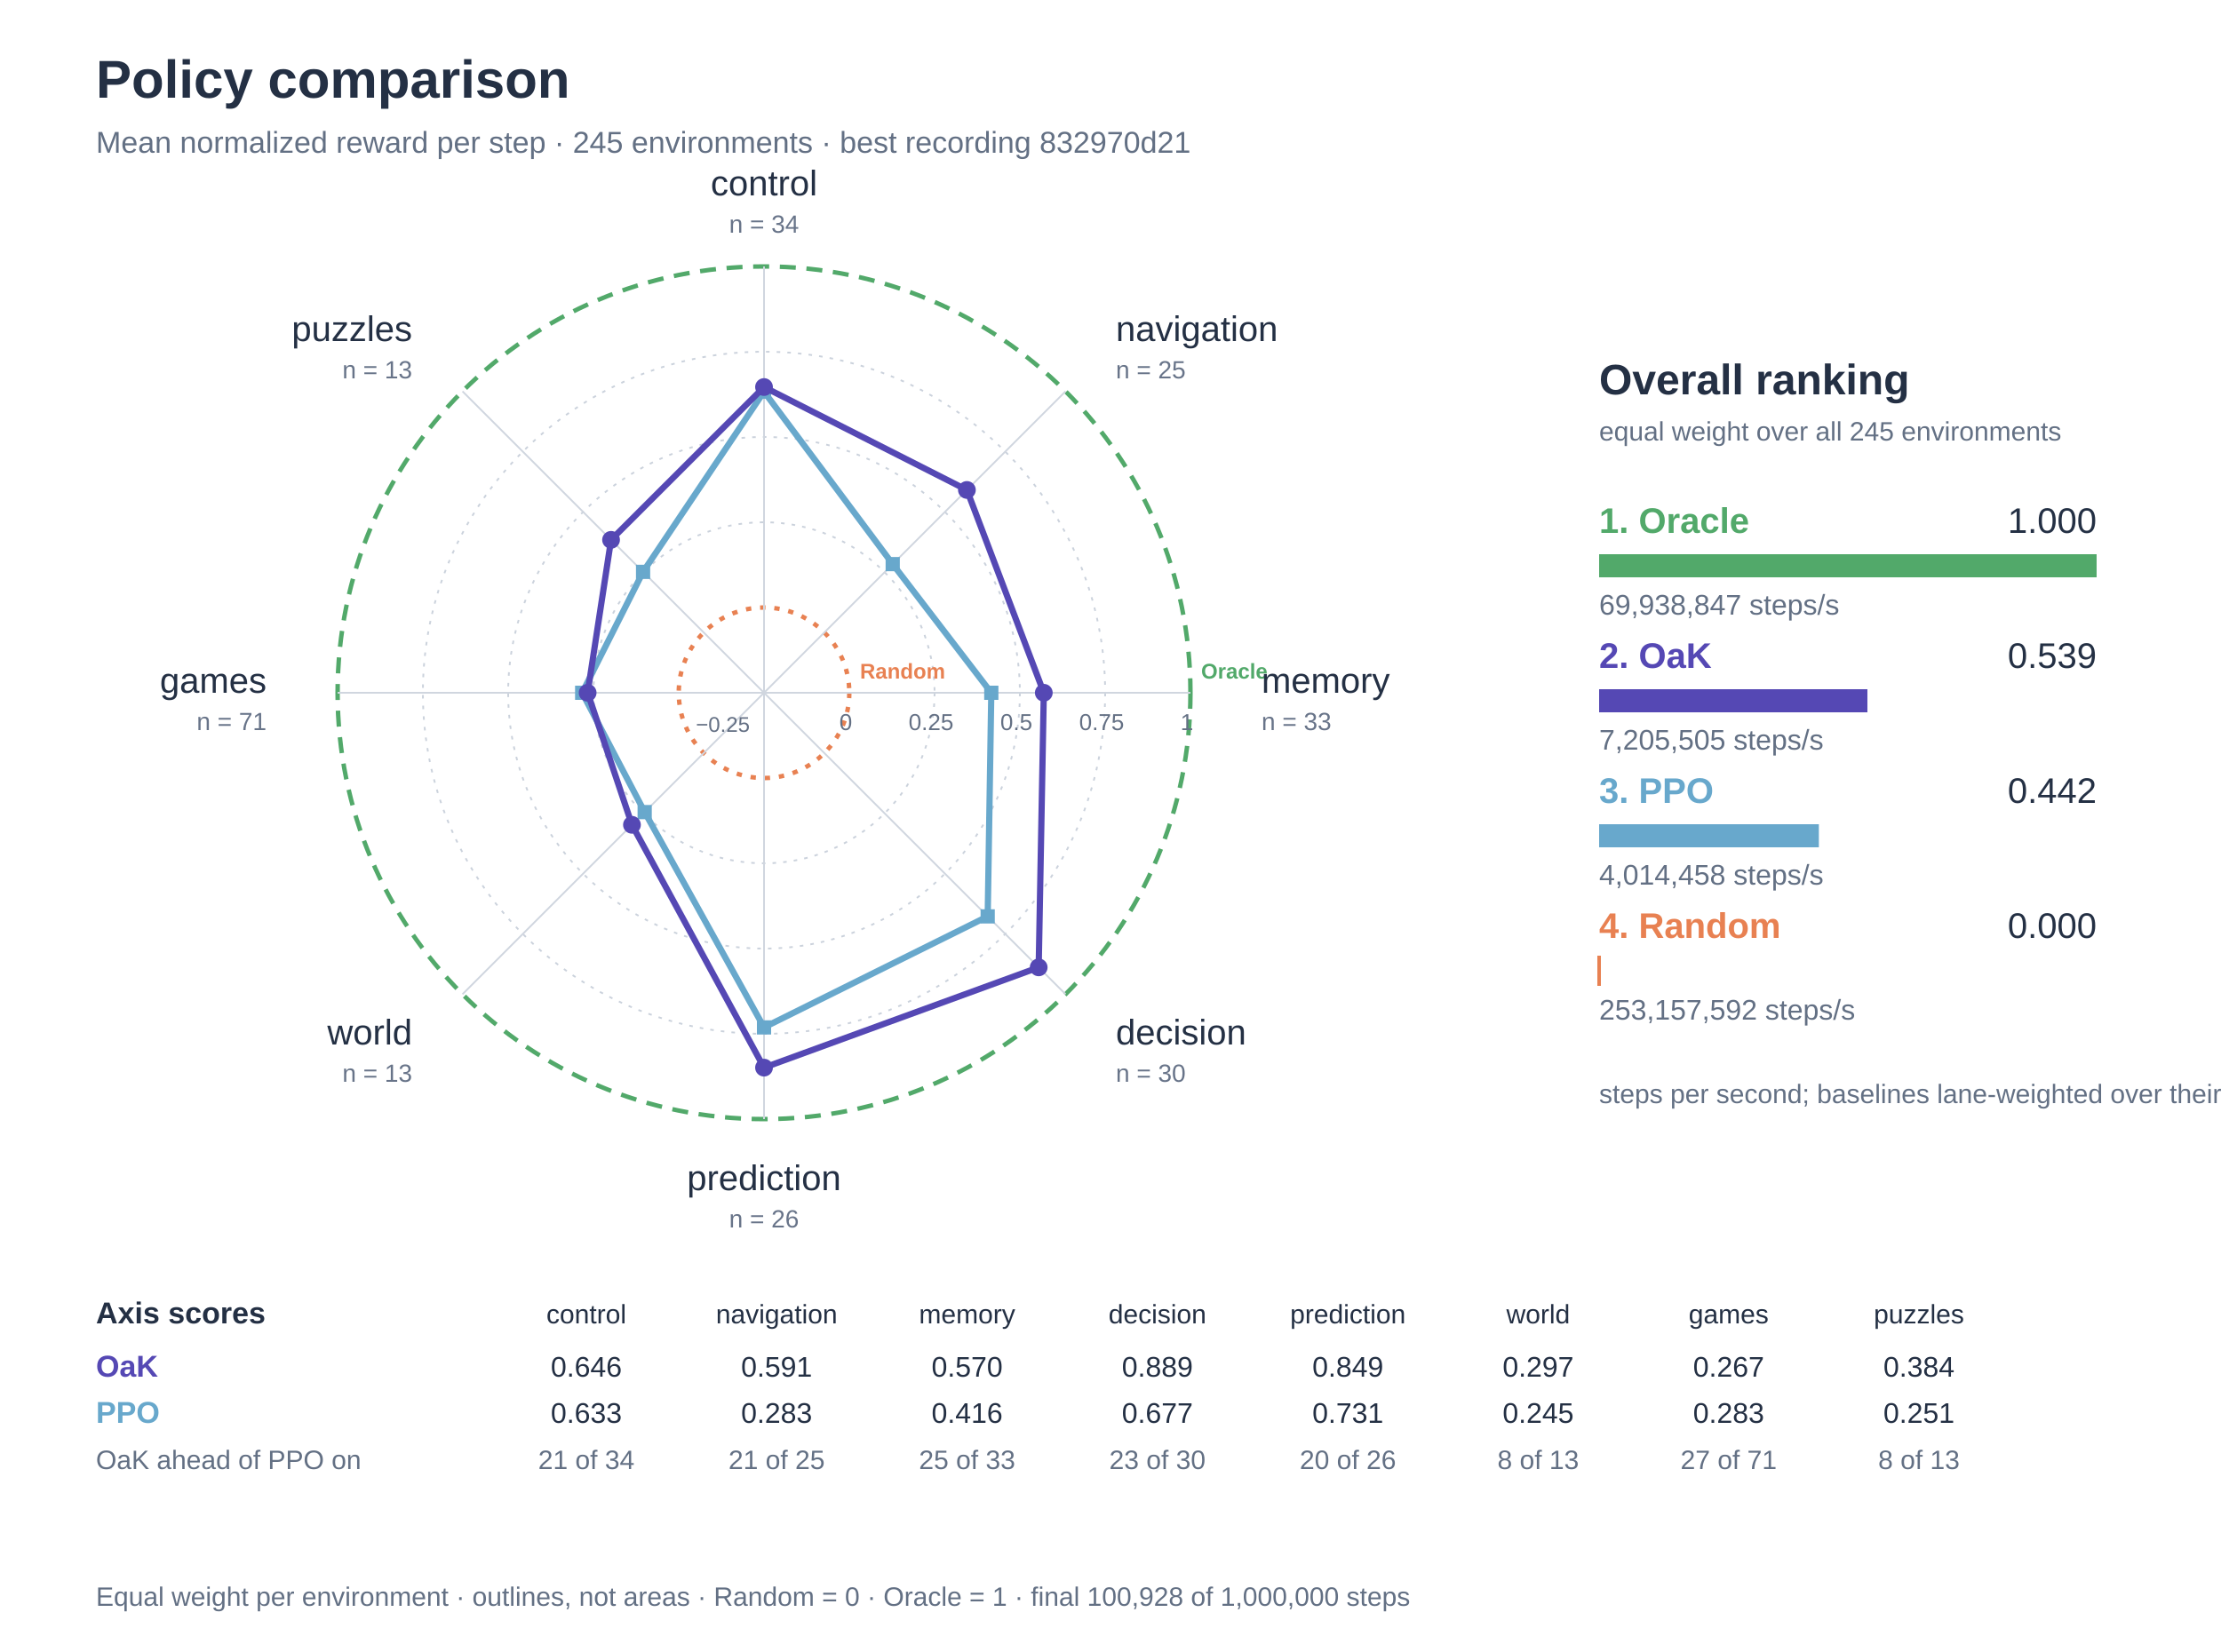
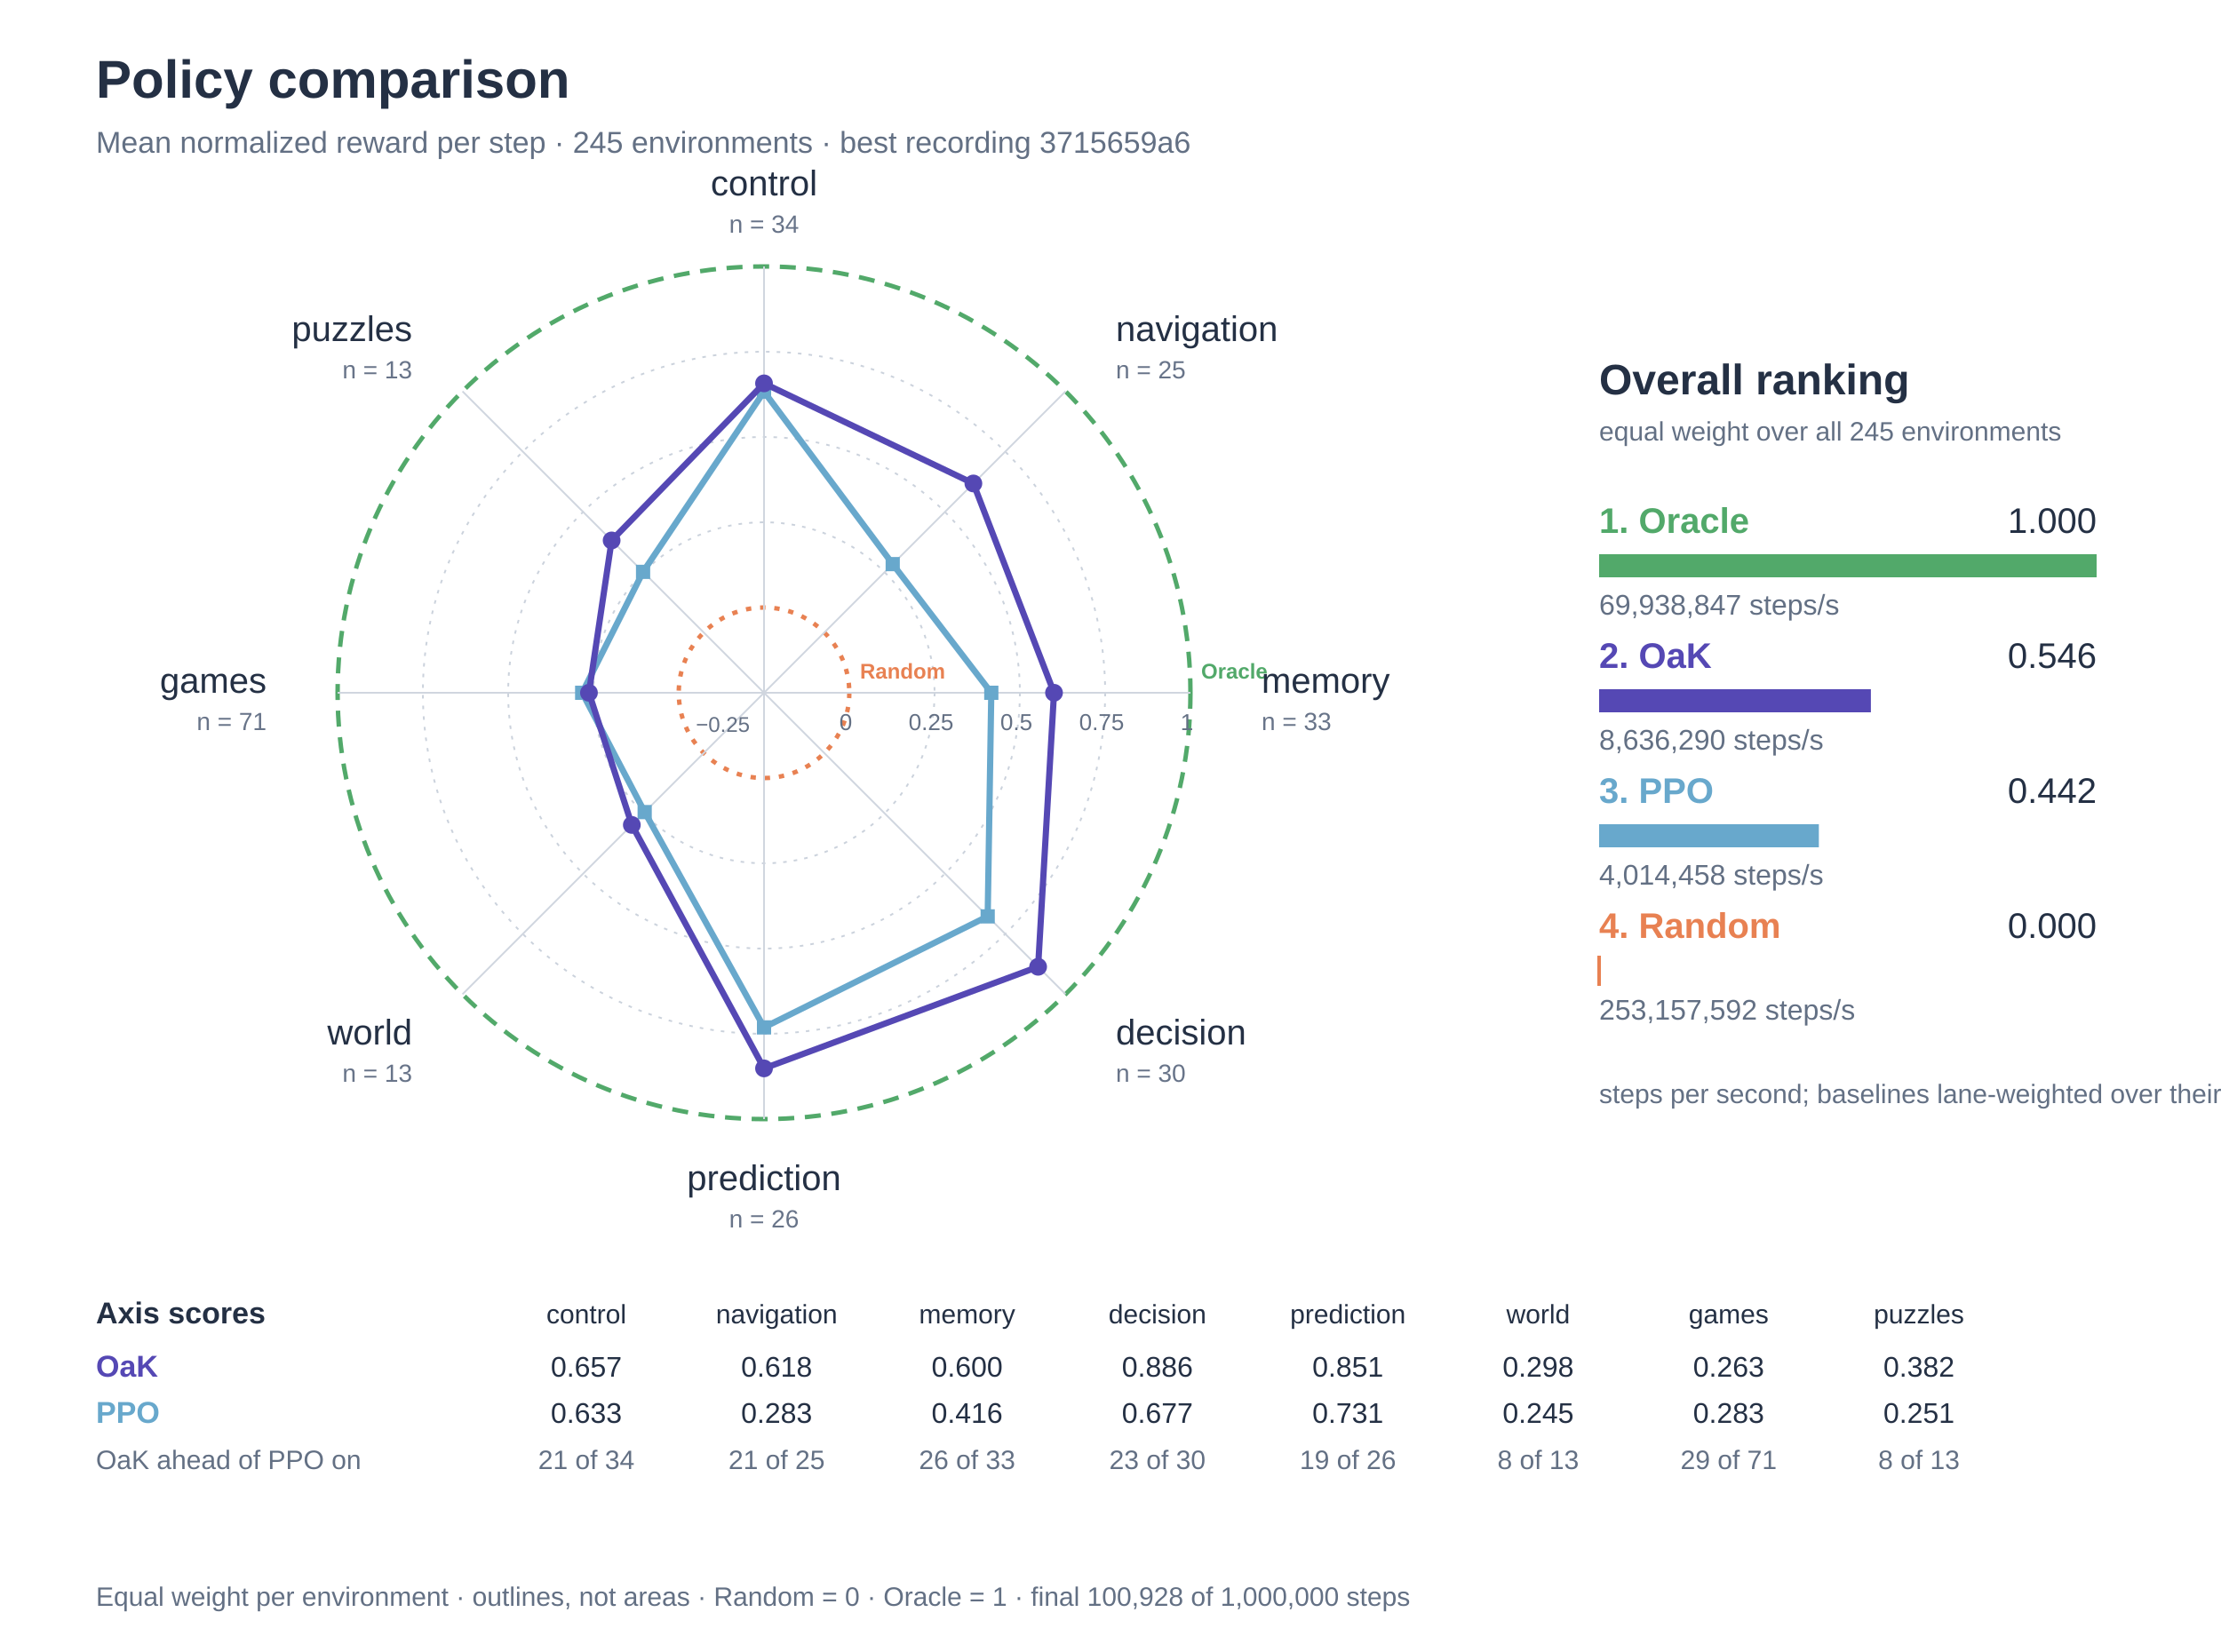
<svg xmlns="http://www.w3.org/2000/svg" width="1250" height="930" viewBox="0 0 1250 930" role="img" aria-labelledby="title desc">
  <rect width="1250" height="930" fill="#ffffff" />
  <g font-family="Arial, Helvetica, sans-serif" fill="#243044">
    <text x="54.0" y="55.0" font-size="30" fill="#243044" text-anchor="start" font-weight="600">Policy comparison</text>
-     <text x="54.0" y="86.0" font-size="17" fill="#637084" text-anchor="start" font-weight="400">Mean normalized reward per step · 245 environments · best recording 832970d21</text>
+     <text x="54.0" y="86.0" font-size="17" fill="#637084" text-anchor="start" font-weight="400">Mean normalized reward per step · 245 environments · best recording 3715659a6</text>
    <circle cx="430" cy="390" r="96.0" fill="none" stroke="#cbd2dc" stroke-width="1" stroke-dasharray="2 4" />
    <circle cx="430" cy="390" r="144.0" fill="none" stroke="#cbd2dc" stroke-width="1" stroke-dasharray="2 4" />
    <circle cx="430" cy="390" r="192.0" fill="none" stroke="#cbd2dc" stroke-width="1" stroke-dasharray="2 4" />
    <circle cx="430" cy="390" r="48.0" fill="none" stroke="#e88152" stroke-width="2.5" stroke-dasharray="3 5" />
    <circle cx="430" cy="390" r="240.0" fill="none" stroke="#52a96a" stroke-width="2.5" stroke-dasharray="9 6" />
    <path d="M 430 390 L 430.00 150.00" stroke="#d0d6df" stroke-width="1" />
    <path d="M 430 390 L 599.71 220.29" stroke="#d0d6df" stroke-width="1" />
    <path d="M 430 390 L 670.00 390.00" stroke="#d0d6df" stroke-width="1" />
    <path d="M 430 390 L 599.71 559.71" stroke="#d0d6df" stroke-width="1" />
    <path d="M 430 390 L 430.00 630.00" stroke="#d0d6df" stroke-width="1" />
    <path d="M 430 390 L 260.29 559.71" stroke="#d0d6df" stroke-width="1" />
    <path d="M 430 390 L 190.00 390.00" stroke="#d0d6df" stroke-width="1" />
    <path d="M 430 390 L 260.29 220.29" stroke="#d0d6df" stroke-width="1" />
    <polygon points="430.00,220.48 502.43,317.57 557.91,390.00 555.88,515.88 430.00,578.38 362.83,457.17 327.65,390.00 361.93,321.93" fill="none" stroke="#68a8cc" stroke-width="3.5" stroke-linejoin="round" />
    <rect x="426.00" y="216.48" width="8" height="8" fill="#68a8cc" />
    <rect x="498.43" y="313.57" width="8" height="8" fill="#68a8cc" />
    <rect x="553.91" y="386.00" width="8" height="8" fill="#68a8cc" />
    <rect x="551.88" y="511.88" width="8" height="8" fill="#68a8cc" />
    <rect x="426.00" y="574.38" width="8" height="8" fill="#68a8cc" />
    <rect x="358.83" y="453.17" width="8" height="8" fill="#68a8cc" />
    <rect x="323.65" y="386.00" width="8" height="8" fill="#68a8cc" />
    <rect x="357.93" y="317.93" width="8" height="8" fill="#68a8cc" />
-     <polygon points="430.00,217.88 544.18,275.82 587.46,390.00 584.58,544.58 430.00,601.03 355.67,464.33 330.73,390.00 343.91,303.91" fill="none" stroke="#5548b4" stroke-width="3.5" stroke-linejoin="round" />
-     <circle cx="430.00" cy="217.88" r="5" fill="#5548b4" />
-     <circle cx="544.18" cy="275.82" r="5" fill="#5548b4" />
-     <circle cx="587.46" cy="390.00" r="5" fill="#5548b4" />
-     <circle cx="584.58" cy="544.58" r="5" fill="#5548b4" />
-     <circle cx="430.00" cy="601.03" r="5" fill="#5548b4" />
-     <circle cx="355.67" cy="464.33" r="5" fill="#5548b4" />
-     <circle cx="330.73" cy="390.00" r="5" fill="#5548b4" />
-     <circle cx="343.91" cy="303.91" r="5" fill="#5548b4" />
+     <polygon points="430.00,215.82 547.83,272.17 593.21,390.00 584.26,544.26 430.00,601.46 355.60,464.40 331.47,390.00 344.24,304.24" fill="none" stroke="#5548b4" stroke-width="3.5" stroke-linejoin="round" />
+     <circle cx="430.00" cy="215.82" r="5" fill="#5548b4" />
+     <circle cx="547.83" cy="272.17" r="5" fill="#5548b4" />
+     <circle cx="593.21" cy="390.00" r="5" fill="#5548b4" />
+     <circle cx="584.26" cy="544.26" r="5" fill="#5548b4" />
+     <circle cx="430.00" cy="601.46" r="5" fill="#5548b4" />
+     <circle cx="355.60" cy="464.40" r="5" fill="#5548b4" />
+     <circle cx="331.47" cy="390.00" r="5" fill="#5548b4" />
+     <circle cx="344.24" cy="304.24" r="5" fill="#5548b4" />
    <text x="476.0" y="411.0" font-size="13" fill="#647084" text-anchor="middle" font-weight="400">0</text>
    <text x="524.0" y="411.0" font-size="13" fill="#647084" text-anchor="middle" font-weight="400">0.25</text>
    <text x="572.0" y="411.0" font-size="13" fill="#647084" text-anchor="middle" font-weight="400">0.5</text>
    <text x="620.0" y="411.0" font-size="13" fill="#647084" text-anchor="middle" font-weight="400">0.75</text>
    <text x="668.0" y="411.0" font-size="13" fill="#647084" text-anchor="middle" font-weight="400">1</text>
    <text x="422.0" y="412.0" font-size="12" fill="#647084" text-anchor="end" font-weight="400">−0.25</text>
    <text x="484.0" y="382.0" font-size="12" fill="#e88152" text-anchor="start" font-weight="600">Random</text>
    <text x="676.0" y="382.0" font-size="12" fill="#52a96a" text-anchor="start" font-weight="600">Oracle</text>
    <text x="430.0" y="110.0" font-size="20" fill="#243044" text-anchor="middle" font-weight="400">control</text>
    <text x="430.0" y="131.0" font-size="14" fill="#687489" text-anchor="middle" font-weight="400">n = 34</text>
    <text x="628.0" y="192.0" font-size="20" fill="#243044" text-anchor="start" font-weight="400">navigation</text>
    <text x="628.0" y="213.0" font-size="14" fill="#687489" text-anchor="start" font-weight="400">n = 25</text>
    <text x="710.0" y="390.0" font-size="20" fill="#243044" text-anchor="start" font-weight="400">memory</text>
    <text x="710.0" y="411.0" font-size="14" fill="#687489" text-anchor="start" font-weight="400">n = 33</text>
    <text x="628.0" y="588.0" font-size="20" fill="#243044" text-anchor="start" font-weight="400">decision</text>
    <text x="628.0" y="609.0" font-size="14" fill="#687489" text-anchor="start" font-weight="400">n = 30</text>
    <text x="430.0" y="670.0" font-size="20" fill="#243044" text-anchor="middle" font-weight="400">prediction</text>
    <text x="430.0" y="691.0" font-size="14" fill="#687489" text-anchor="middle" font-weight="400">n = 26</text>
    <text x="232.0" y="588.0" font-size="20" fill="#243044" text-anchor="end" font-weight="400">world</text>
    <text x="232.0" y="609.0" font-size="14" fill="#687489" text-anchor="end" font-weight="400">n = 13</text>
    <text x="150.0" y="390.0" font-size="20" fill="#243044" text-anchor="end" font-weight="400">games</text>
    <text x="150.0" y="411.0" font-size="14" fill="#687489" text-anchor="end" font-weight="400">n = 71</text>
    <text x="232.0" y="192.0" font-size="20" fill="#243044" text-anchor="end" font-weight="400">puzzles</text>
    <text x="232.0" y="213.0" font-size="14" fill="#687489" text-anchor="end" font-weight="400">n = 13</text>
    <text x="900.0" y="222.0" font-size="24" fill="#243044" text-anchor="start" font-weight="600">Overall ranking</text>
    <text x="900.0" y="248.0" font-size="15" fill="#637084" text-anchor="start" font-weight="400">equal weight over all 245 environments</text>
    <text x="900.0" y="300.0" font-size="20" fill="#52a96a" text-anchor="start" font-weight="600">1. Oracle</text>
    <text x="1180.0" y="300.0" font-size="20" fill="#243044" text-anchor="end" font-weight="400">1.000</text>
    <rect x="900" y="312" width="280.00" height="13" fill="#52a96a" />
    <text x="900.0" y="346.0" font-size="16" fill="#637084" text-anchor="start" font-weight="400">69,938,847 steps/s</text>
    <text x="900.0" y="376.0" font-size="20" fill="#5548b4" text-anchor="start" font-weight="600">2. OaK</text>
-     <text x="1180.0" y="376.0" font-size="20" fill="#243044" text-anchor="end" font-weight="400">0.539</text>
-     <rect x="900" y="388" width="151.00" height="13" fill="#5548b4" />
-     <text x="900.0" y="422.0" font-size="16" fill="#637084" text-anchor="start" font-weight="400">7,205,505 steps/s</text>
+     <text x="1180.0" y="376.0" font-size="20" fill="#243044" text-anchor="end" font-weight="400">0.546</text>
+     <rect x="900" y="388" width="152.95" height="13" fill="#5548b4" />
+     <text x="900.0" y="422.0" font-size="16" fill="#637084" text-anchor="start" font-weight="400">8,636,290 steps/s</text>
    <text x="900.0" y="452.0" font-size="20" fill="#68a8cc" text-anchor="start" font-weight="600">3. PPO</text>
    <text x="1180.0" y="452.0" font-size="20" fill="#243044" text-anchor="end" font-weight="400">0.442</text>
    <rect x="900" y="464" width="123.67" height="13" fill="#68a8cc" />
    <text x="900.0" y="498.0" font-size="16" fill="#637084" text-anchor="start" font-weight="400">4,014,458 steps/s</text>
    <text x="900.0" y="528.0" font-size="20" fill="#e88152" text-anchor="start" font-weight="600">4. Random</text>
    <text x="1180.0" y="528.0" font-size="20" fill="#243044" text-anchor="end" font-weight="400">0.000</text>
    <path d="M 900 538 v 17" stroke="#e88152" stroke-width="2" />
    <text x="900.0" y="574.0" font-size="16" fill="#637084" text-anchor="start" font-weight="400">253,157,592 steps/s</text>
    <text x="900.0" y="621.0" font-size="15" fill="#637084" text-anchor="start" font-weight="400">steps per second; baselines lane-weighted over their recordings</text>
    <text x="54.0" y="745.0" font-size="17" fill="#243044" text-anchor="start" font-weight="600">Axis scores</text>
    <text x="330.0" y="745.0" font-size="15" fill="#243044" text-anchor="middle" font-weight="400">control</text>
    <text x="437.1" y="745.0" font-size="15" fill="#243044" text-anchor="middle" font-weight="400">navigation</text>
    <text x="544.3" y="745.0" font-size="15" fill="#243044" text-anchor="middle" font-weight="400">memory</text>
    <text x="651.4" y="745.0" font-size="15" fill="#243044" text-anchor="middle" font-weight="400">decision</text>
    <text x="758.6" y="745.0" font-size="15" fill="#243044" text-anchor="middle" font-weight="400">prediction</text>
    <text x="865.7" y="745.0" font-size="15" fill="#243044" text-anchor="middle" font-weight="400">world</text>
    <text x="972.9" y="745.0" font-size="15" fill="#243044" text-anchor="middle" font-weight="400">games</text>
    <text x="1080.0" y="745.0" font-size="15" fill="#243044" text-anchor="middle" font-weight="400">puzzles</text>
    <text x="54.0" y="775.0" font-size="17" fill="#5548b4" text-anchor="start" font-weight="600">OaK</text>
-     <text x="330.0" y="775.0" font-size="16" fill="#243044" text-anchor="middle" font-weight="400">0.646</text>
-     <text x="437.1" y="775.0" font-size="16" fill="#243044" text-anchor="middle" font-weight="400">0.591</text>
-     <text x="544.3" y="775.0" font-size="16" fill="#243044" text-anchor="middle" font-weight="400">0.570</text>
-     <text x="651.4" y="775.0" font-size="16" fill="#243044" text-anchor="middle" font-weight="400">0.889</text>
-     <text x="758.6" y="775.0" font-size="16" fill="#243044" text-anchor="middle" font-weight="400">0.849</text>
-     <text x="865.7" y="775.0" font-size="16" fill="#243044" text-anchor="middle" font-weight="400">0.297</text>
-     <text x="972.9" y="775.0" font-size="16" fill="#243044" text-anchor="middle" font-weight="400">0.267</text>
-     <text x="1080.0" y="775.0" font-size="16" fill="#243044" text-anchor="middle" font-weight="400">0.384</text>
+     <text x="330.0" y="775.0" font-size="16" fill="#243044" text-anchor="middle" font-weight="400">0.657</text>
+     <text x="437.1" y="775.0" font-size="16" fill="#243044" text-anchor="middle" font-weight="400">0.618</text>
+     <text x="544.3" y="775.0" font-size="16" fill="#243044" text-anchor="middle" font-weight="400">0.600</text>
+     <text x="651.4" y="775.0" font-size="16" fill="#243044" text-anchor="middle" font-weight="400">0.886</text>
+     <text x="758.6" y="775.0" font-size="16" fill="#243044" text-anchor="middle" font-weight="400">0.851</text>
+     <text x="865.7" y="775.0" font-size="16" fill="#243044" text-anchor="middle" font-weight="400">0.298</text>
+     <text x="972.9" y="775.0" font-size="16" fill="#243044" text-anchor="middle" font-weight="400">0.263</text>
+     <text x="1080.0" y="775.0" font-size="16" fill="#243044" text-anchor="middle" font-weight="400">0.382</text>
    <text x="54.0" y="801.0" font-size="17" fill="#68a8cc" text-anchor="start" font-weight="600">PPO</text>
    <text x="330.0" y="801.0" font-size="16" fill="#243044" text-anchor="middle" font-weight="400">0.633</text>
    <text x="437.1" y="801.0" font-size="16" fill="#243044" text-anchor="middle" font-weight="400">0.283</text>
    <text x="544.3" y="801.0" font-size="16" fill="#243044" text-anchor="middle" font-weight="400">0.416</text>
    <text x="651.4" y="801.0" font-size="16" fill="#243044" text-anchor="middle" font-weight="400">0.677</text>
    <text x="758.6" y="801.0" font-size="16" fill="#243044" text-anchor="middle" font-weight="400">0.731</text>
    <text x="865.7" y="801.0" font-size="16" fill="#243044" text-anchor="middle" font-weight="400">0.245</text>
    <text x="972.9" y="801.0" font-size="16" fill="#243044" text-anchor="middle" font-weight="400">0.283</text>
    <text x="1080.0" y="801.0" font-size="16" fill="#243044" text-anchor="middle" font-weight="400">0.251</text>
    <text x="54.0" y="827.0" font-size="15" fill="#637084" text-anchor="start" font-weight="400">OaK ahead of PPO on</text>
    <text x="330.0" y="827.0" font-size="15" fill="#637084" text-anchor="middle" font-weight="400">21 of 34</text>
    <text x="437.1" y="827.0" font-size="15" fill="#637084" text-anchor="middle" font-weight="400">21 of 25</text>
-     <text x="544.3" y="827.0" font-size="15" fill="#637084" text-anchor="middle" font-weight="400">25 of 33</text>
+     <text x="544.3" y="827.0" font-size="15" fill="#637084" text-anchor="middle" font-weight="400">26 of 33</text>
    <text x="651.4" y="827.0" font-size="15" fill="#637084" text-anchor="middle" font-weight="400">23 of 30</text>
-     <text x="758.6" y="827.0" font-size="15" fill="#637084" text-anchor="middle" font-weight="400">20 of 26</text>
+     <text x="758.6" y="827.0" font-size="15" fill="#637084" text-anchor="middle" font-weight="400">19 of 26</text>
    <text x="865.7" y="827.0" font-size="15" fill="#637084" text-anchor="middle" font-weight="400">8 of 13</text>
-     <text x="972.9" y="827.0" font-size="15" fill="#637084" text-anchor="middle" font-weight="400">27 of 71</text>
+     <text x="972.9" y="827.0" font-size="15" fill="#637084" text-anchor="middle" font-weight="400">29 of 71</text>
    <text x="1080.0" y="827.0" font-size="15" fill="#637084" text-anchor="middle" font-weight="400">8 of 13</text>
    <text x="54.0" y="904.0" font-size="15" fill="#637084" text-anchor="start" font-weight="400">Equal weight per environment · outlines, not areas · Random = 0 · Oracle = 1 · final 100,928 of 1,000,000 steps</text>
  </g>
</svg>
